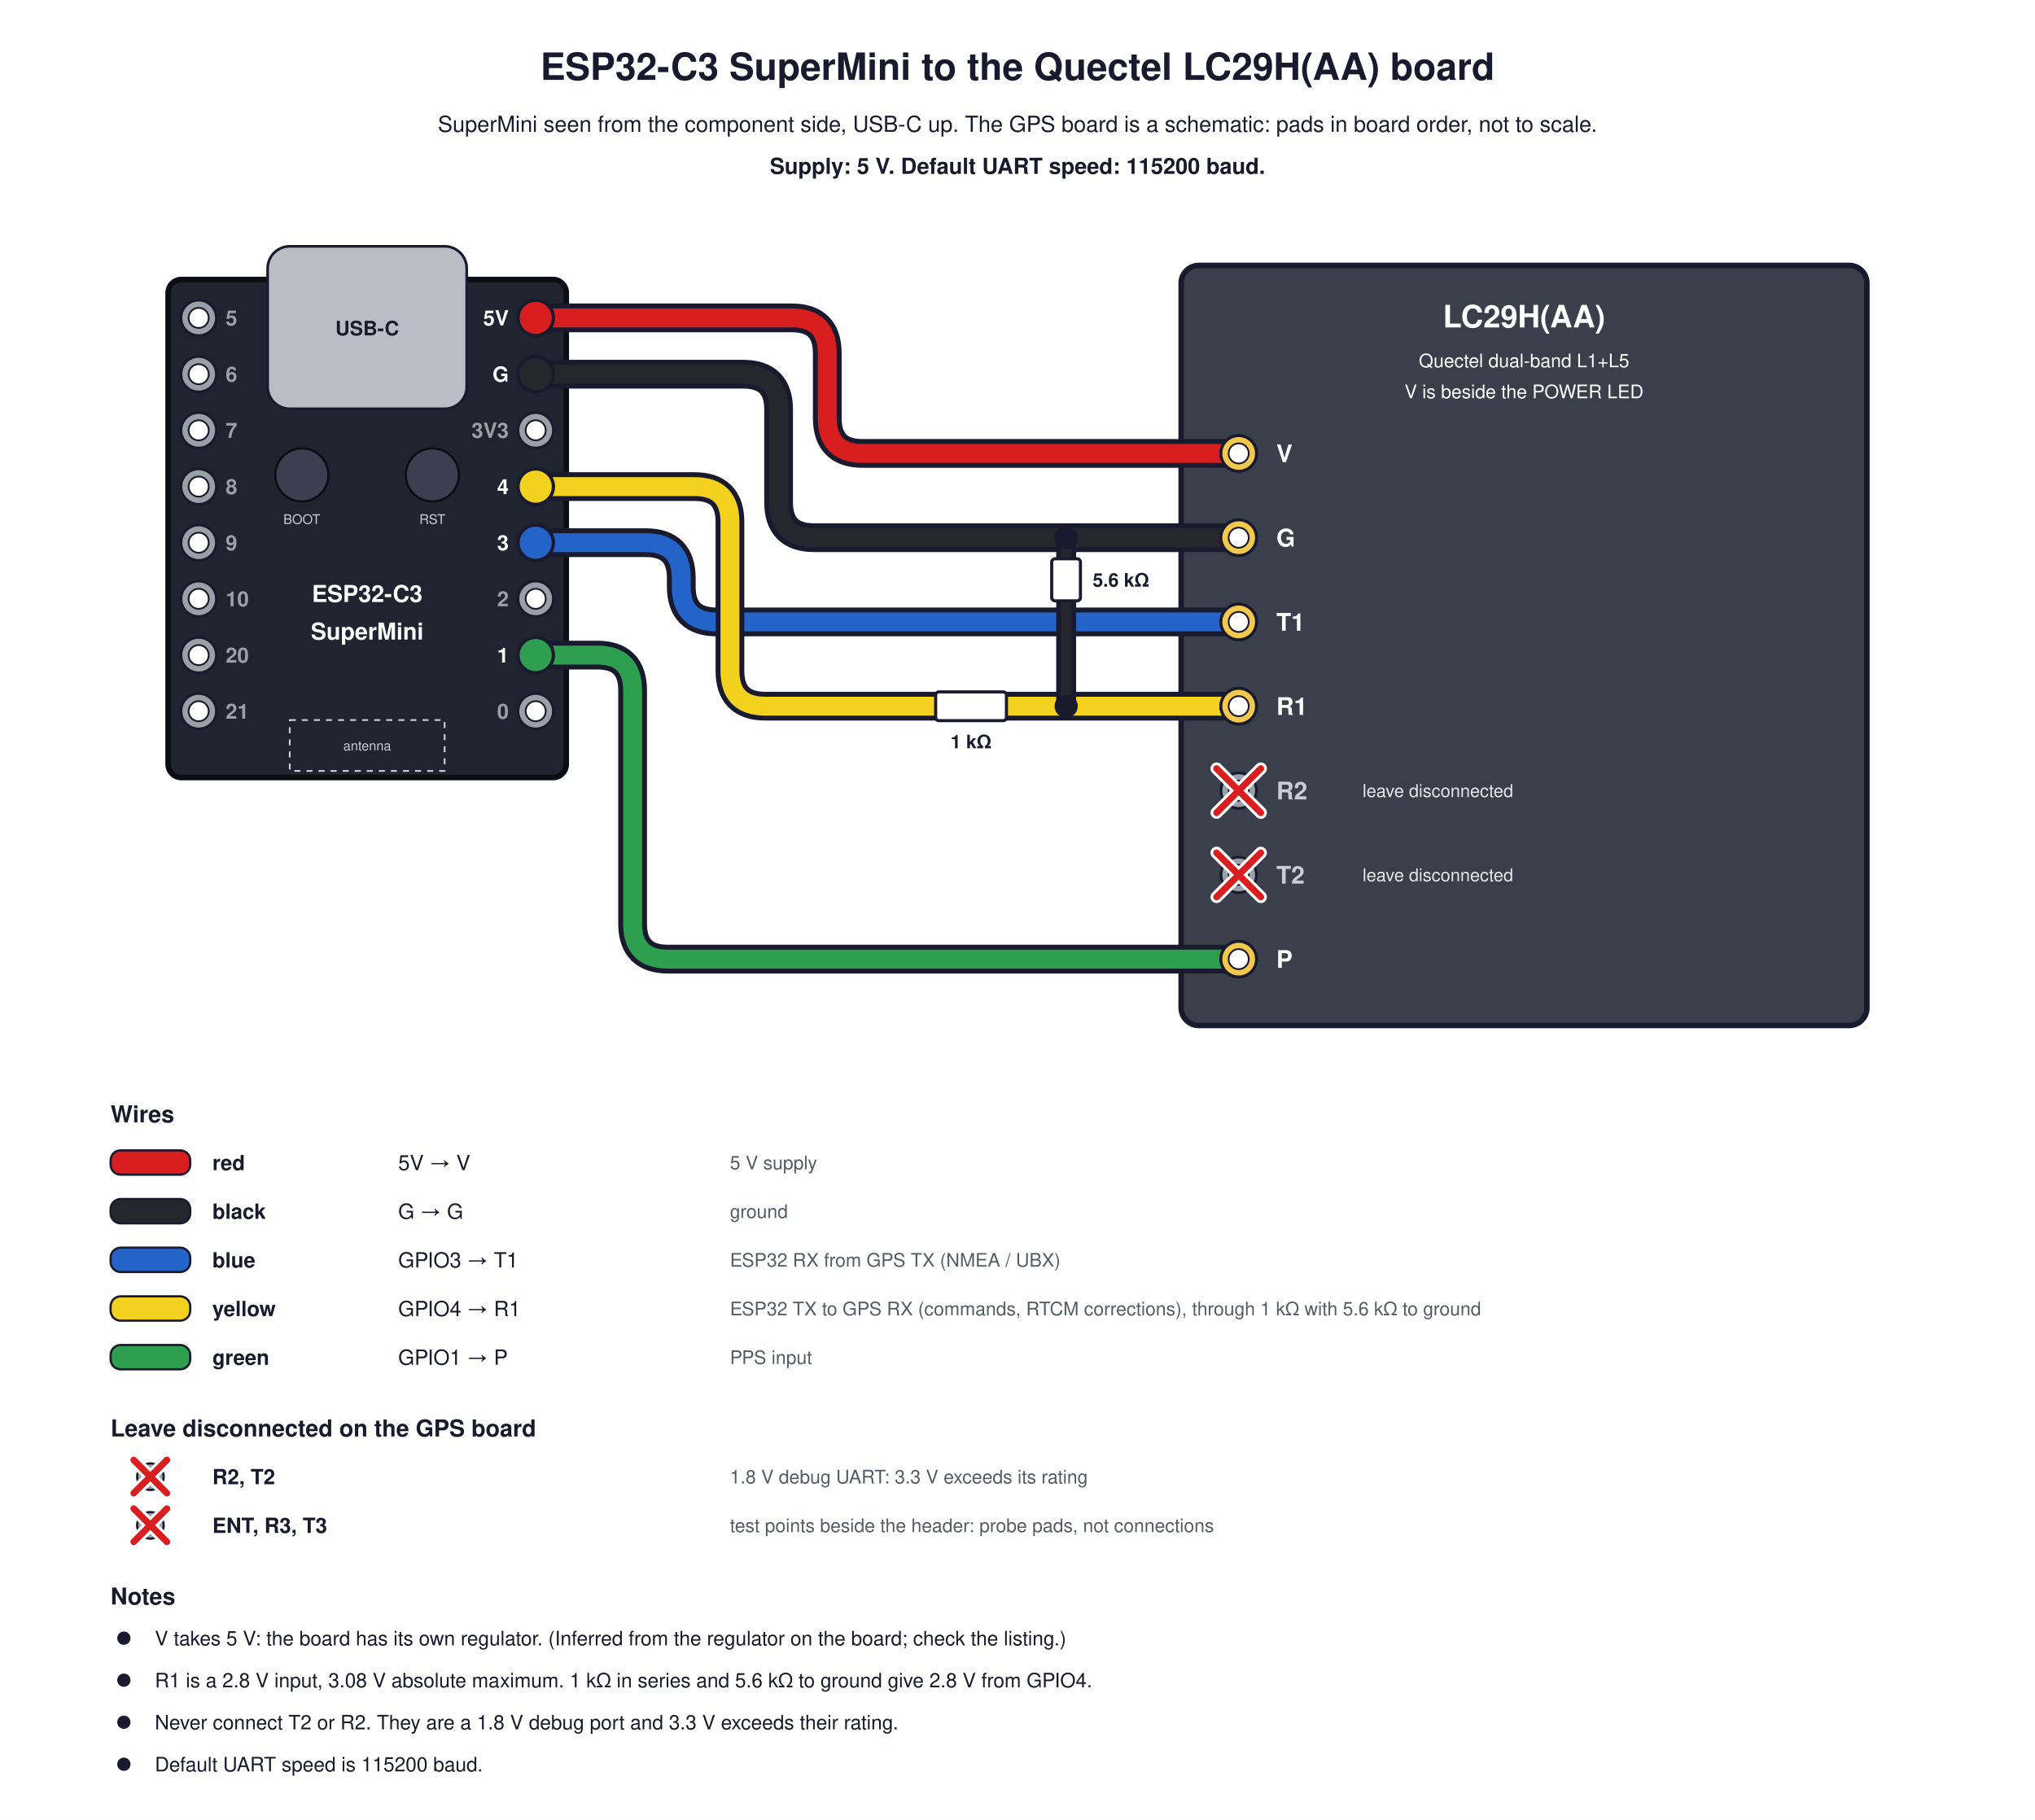
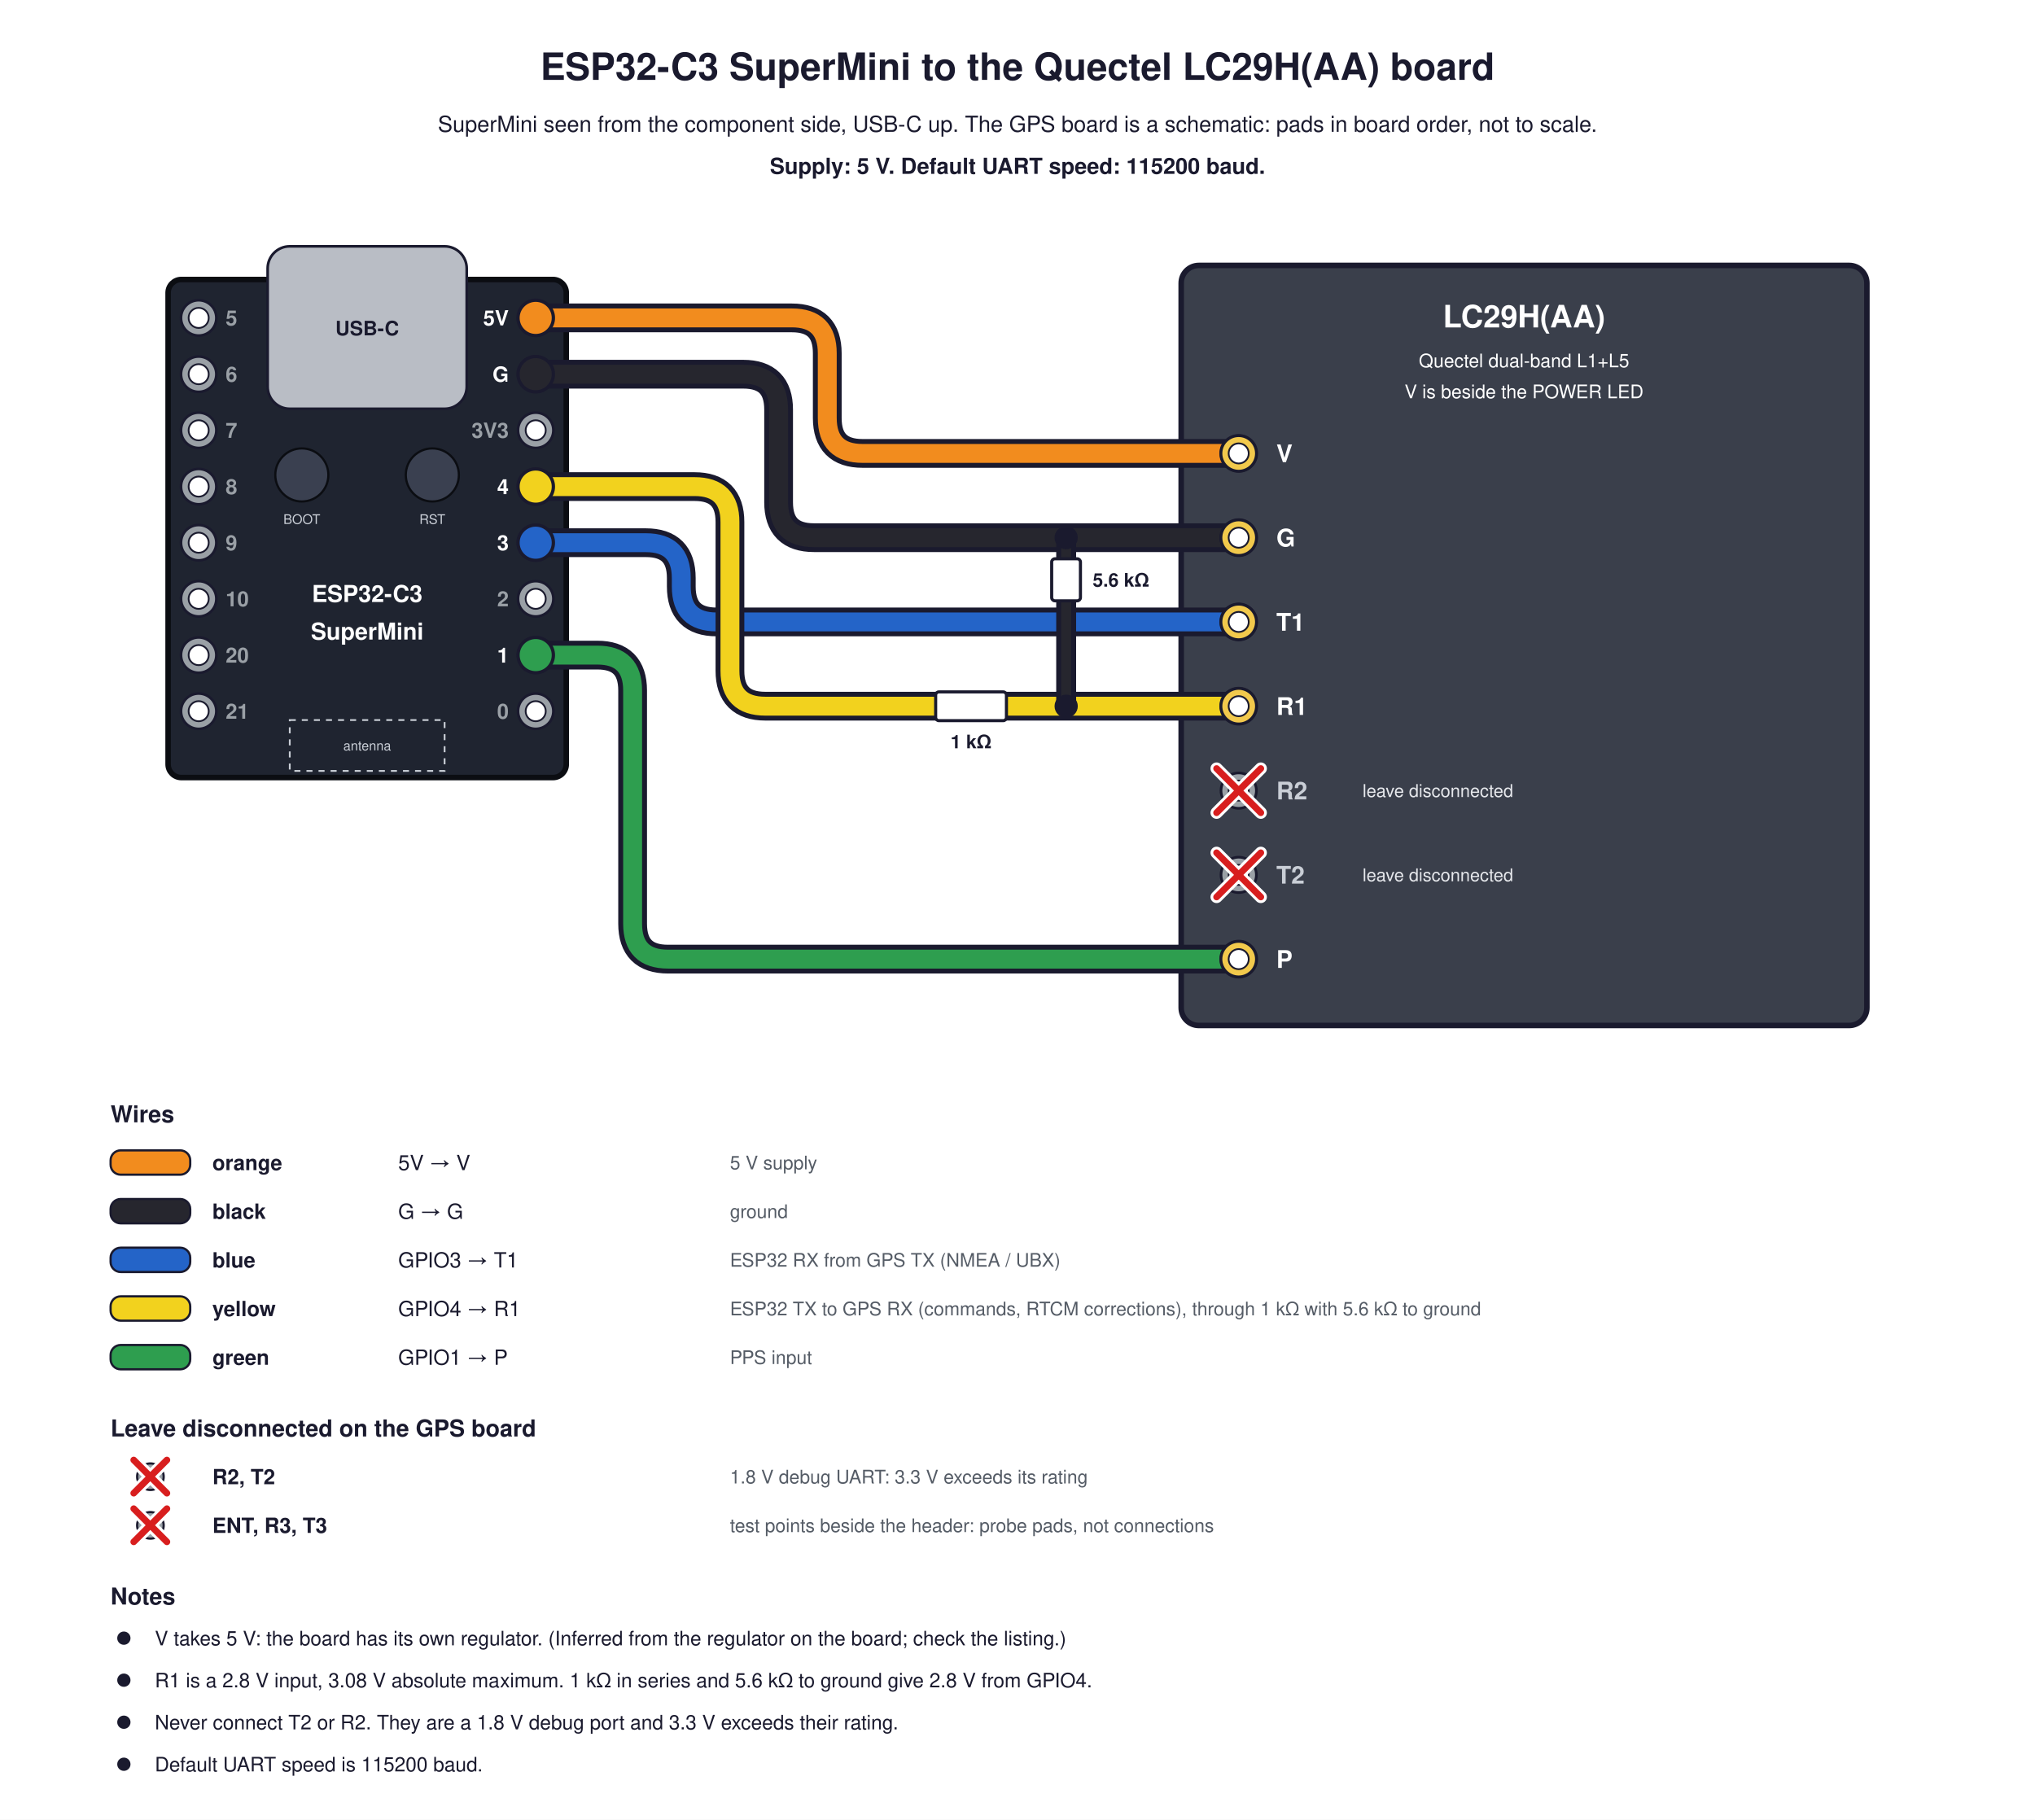
<svg xmlns="http://www.w3.org/2000/svg" width="1012" height="905" viewBox="0 0 1012 905">
  <rect width="100%" height="100%" fill="#ffffff" />
  <text x="506.0" y="33.0" font-size="18.7" font-family="Helvetica, Arial, sans-serif" font-weight="bold" fill="#1a1a2e" text-anchor="middle" dy="0.36em">ESP32-C3 SuperMini to the Quectel LC29H(AA) board</text>
  <text x="506.0" y="61.6" font-size="11.0" font-family="Helvetica, Arial, sans-serif" font-weight="normal" fill="#1a1a2e" text-anchor="middle" dy="0.36em">SuperMini seen from the component side, USB-C up. The GPS board is a schematic: pads in board order, not to scale.</text>
  <text x="506.0" y="82.5" font-size="11.0" font-family="Helvetica, Arial, sans-serif" font-weight="bold" fill="#1a1a2e" text-anchor="middle" dy="0.36em">Supply: 5 V.  Default UART speed: 115200 baud.</text>
  <g transform="translate(83.6 139.0)">
    <rect x="503.8" y="-7.0" width="341.0" height="378.0" rx="8.8" fill="#3a3f4b" stroke="#1a1a2e" stroke-width="2.75" />
    <text x="674.3" y="18.3" font-size="15.4" font-family="Helvetica, Arial, sans-serif" font-weight="bold" fill="#ffffff" text-anchor="middle" dy="0.36em">LC29H(AA)</text>
    <text x="674.3" y="40.3" font-size="9.3" font-family="Helvetica, Arial, sans-serif" font-weight="normal" fill="#ffffff" text-anchor="middle" dy="0.36em">Quectel dual-band L1+L5</text>
    <text x="674.3" y="55.7" font-size="9.3" font-family="Helvetica, Arial, sans-serif" font-weight="normal" fill="#ffffff" text-anchor="middle" dy="0.36em">V is beside the POWER LED</text>
    <rect x="0.0" y="0.0" width="198.0" height="247.7" rx="6.6" fill="#1f2430" stroke="#0b0d12" stroke-width="2.75" />
    <rect x="49.5" y="-16.5" width="99.0" height="80.8" rx="11.0" fill="#b9bdc5" stroke="#1a1a2e" stroke-width="1.32" />
    <text x="99.0" y="24.2" font-size="9.9" font-family="Helvetica, Arial, sans-serif" font-weight="bold" fill="#1a1a2e" text-anchor="middle" dy="0.36em">USB-C</text>
    <circle cx="66.5" cy="97.2" r="13.2" fill="#3a4050" stroke="#0b0d12" stroke-width="1.10" />
    <text x="66.5" y="119.2" font-size="6.6" font-family="Helvetica, Arial, sans-serif" font-weight="normal" fill="#c9ced6" text-anchor="middle" dy="0.36em">BOOT</text>
    <circle cx="131.4" cy="97.2" r="13.2" fill="#3a4050" stroke="#0b0d12" stroke-width="1.10" />
    <text x="131.4" y="119.2" font-size="6.6" font-family="Helvetica, Arial, sans-serif" font-weight="normal" fill="#c9ced6" text-anchor="middle" dy="0.36em">RST</text>
    <rect x="60.5" y="219.1" width="77.0" height="25.3" rx="0.0" fill="none" stroke="#c9ced6" stroke-width="0.88" stroke-dasharray="3 3" />
    <text x="99.0" y="231.8" font-size="6.6" font-family="Helvetica, Arial, sans-serif" font-weight="normal" fill="#c9ced6" text-anchor="middle" dy="0.36em">antenna</text>
    <text x="99.0" y="156.2" font-size="11.6" font-family="Helvetica, Arial, sans-serif" font-weight="bold" fill="#ffffff" text-anchor="middle" dy="0.36em">ESP32-C3</text>
    <text x="99.0" y="174.9" font-size="11.6" font-family="Helvetica, Arial, sans-serif" font-weight="bold" fill="#ffffff" text-anchor="middle" dy="0.36em">SuperMini</text>
    <circle cx="15.2" cy="19.1" r="8.8" fill="#9aa0a6" stroke="#1a1a2e" stroke-width="1.32" />
    <circle cx="15.2" cy="19.1" r="5.0" fill="#ffffff" stroke="#1a1a2e" stroke-width="0.88" />
    <text x="28.6" y="19.1" font-size="10.4" font-family="Helvetica, Arial, sans-serif" font-weight="bold" fill="#9aa0a6" text-anchor="start" dy="0.36em">5</text>
    <circle cx="15.2" cy="47.1" r="8.8" fill="#9aa0a6" stroke="#1a1a2e" stroke-width="1.32" />
    <circle cx="15.2" cy="47.1" r="5.0" fill="#ffffff" stroke="#1a1a2e" stroke-width="0.88" />
    <text x="28.6" y="47.1" font-size="10.4" font-family="Helvetica, Arial, sans-serif" font-weight="bold" fill="#9aa0a6" text-anchor="start" dy="0.36em">6</text>
    <circle cx="15.2" cy="75.0" r="8.8" fill="#9aa0a6" stroke="#1a1a2e" stroke-width="1.32" />
    <circle cx="15.2" cy="75.0" r="5.0" fill="#ffffff" stroke="#1a1a2e" stroke-width="0.88" />
    <text x="28.6" y="75.0" font-size="10.4" font-family="Helvetica, Arial, sans-serif" font-weight="bold" fill="#9aa0a6" text-anchor="start" dy="0.36em">7</text>
    <circle cx="15.2" cy="103.0" r="8.8" fill="#9aa0a6" stroke="#1a1a2e" stroke-width="1.32" />
    <circle cx="15.2" cy="103.0" r="5.0" fill="#ffffff" stroke="#1a1a2e" stroke-width="0.88" />
    <text x="28.6" y="103.0" font-size="10.4" font-family="Helvetica, Arial, sans-serif" font-weight="bold" fill="#9aa0a6" text-anchor="start" dy="0.36em">8</text>
    <circle cx="15.2" cy="130.9" r="8.8" fill="#9aa0a6" stroke="#1a1a2e" stroke-width="1.32" />
    <circle cx="15.2" cy="130.9" r="5.0" fill="#ffffff" stroke="#1a1a2e" stroke-width="0.88" />
    <text x="28.6" y="130.9" font-size="10.4" font-family="Helvetica, Arial, sans-serif" font-weight="bold" fill="#9aa0a6" text-anchor="start" dy="0.36em">9</text>
    <circle cx="15.2" cy="158.8" r="8.8" fill="#9aa0a6" stroke="#1a1a2e" stroke-width="1.32" />
    <circle cx="15.2" cy="158.8" r="5.0" fill="#ffffff" stroke="#1a1a2e" stroke-width="0.88" />
    <text x="28.6" y="158.8" font-size="10.4" font-family="Helvetica, Arial, sans-serif" font-weight="bold" fill="#9aa0a6" text-anchor="start" dy="0.36em">10</text>
    <circle cx="15.2" cy="186.8" r="8.8" fill="#9aa0a6" stroke="#1a1a2e" stroke-width="1.32" />
    <circle cx="15.2" cy="186.8" r="5.0" fill="#ffffff" stroke="#1a1a2e" stroke-width="0.88" />
    <text x="28.6" y="186.8" font-size="10.4" font-family="Helvetica, Arial, sans-serif" font-weight="bold" fill="#9aa0a6" text-anchor="start" dy="0.36em">20</text>
    <circle cx="15.2" cy="214.7" r="8.8" fill="#9aa0a6" stroke="#1a1a2e" stroke-width="1.32" />
    <circle cx="15.2" cy="214.7" r="5.0" fill="#ffffff" stroke="#1a1a2e" stroke-width="0.88" />
    <text x="28.6" y="214.7" font-size="10.4" font-family="Helvetica, Arial, sans-serif" font-weight="bold" fill="#9aa0a6" text-anchor="start" dy="0.36em">21</text>
    <circle cx="182.8" cy="19.1" r="8.8" fill="#f2c94c" stroke="#1a1a2e" stroke-width="1.32" />
    <circle cx="182.8" cy="19.1" r="5.0" fill="#ffffff" stroke="#1a1a2e" stroke-width="0.88" />
    <text x="169.4" y="19.1" font-size="10.4" font-family="Helvetica, Arial, sans-serif" font-weight="bold" fill="#ffffff" text-anchor="end" dy="0.36em">5V</text>
    <circle cx="182.8" cy="47.1" r="8.8" fill="#f2c94c" stroke="#1a1a2e" stroke-width="1.32" />
    <circle cx="182.8" cy="47.1" r="5.0" fill="#ffffff" stroke="#1a1a2e" stroke-width="0.88" />
    <text x="169.4" y="47.1" font-size="10.4" font-family="Helvetica, Arial, sans-serif" font-weight="bold" fill="#ffffff" text-anchor="end" dy="0.36em">G</text>
    <circle cx="182.8" cy="75.0" r="8.8" fill="#9aa0a6" stroke="#1a1a2e" stroke-width="1.32" />
    <circle cx="182.8" cy="75.0" r="5.0" fill="#ffffff" stroke="#1a1a2e" stroke-width="0.88" />
    <text x="169.4" y="75.0" font-size="10.4" font-family="Helvetica, Arial, sans-serif" font-weight="bold" fill="#9aa0a6" text-anchor="end" dy="0.36em">3V3</text>
    <circle cx="182.8" cy="103.0" r="8.8" fill="#f2c94c" stroke="#1a1a2e" stroke-width="1.32" />
    <circle cx="182.8" cy="103.0" r="5.0" fill="#ffffff" stroke="#1a1a2e" stroke-width="0.88" />
    <text x="169.4" y="103.0" font-size="10.4" font-family="Helvetica, Arial, sans-serif" font-weight="bold" fill="#ffffff" text-anchor="end" dy="0.36em">4</text>
    <circle cx="182.8" cy="130.9" r="8.8" fill="#f2c94c" stroke="#1a1a2e" stroke-width="1.32" />
    <circle cx="182.8" cy="130.9" r="5.0" fill="#ffffff" stroke="#1a1a2e" stroke-width="0.88" />
    <text x="169.4" y="130.9" font-size="10.4" font-family="Helvetica, Arial, sans-serif" font-weight="bold" fill="#ffffff" text-anchor="end" dy="0.36em">3</text>
    <circle cx="182.8" cy="158.8" r="8.8" fill="#9aa0a6" stroke="#1a1a2e" stroke-width="1.32" />
    <circle cx="182.8" cy="158.8" r="5.0" fill="#ffffff" stroke="#1a1a2e" stroke-width="0.88" />
    <text x="169.4" y="158.8" font-size="10.4" font-family="Helvetica, Arial, sans-serif" font-weight="bold" fill="#9aa0a6" text-anchor="end" dy="0.36em">2</text>
    <circle cx="182.8" cy="186.8" r="8.8" fill="#f2c94c" stroke="#1a1a2e" stroke-width="1.32" />
    <circle cx="182.8" cy="186.8" r="5.0" fill="#ffffff" stroke="#1a1a2e" stroke-width="0.88" />
    <text x="169.4" y="186.8" font-size="10.4" font-family="Helvetica, Arial, sans-serif" font-weight="bold" fill="#ffffff" text-anchor="end" dy="0.36em">1</text>
    <circle cx="182.8" cy="214.7" r="8.8" fill="#9aa0a6" stroke="#1a1a2e" stroke-width="1.32" />
    <circle cx="182.8" cy="214.7" r="5.0" fill="#ffffff" stroke="#1a1a2e" stroke-width="0.88" />
    <text x="169.4" y="214.7" font-size="10.4" font-family="Helvetica, Arial, sans-serif" font-weight="bold" fill="#9aa0a6" text-anchor="end" dy="0.36em">0</text>
    <path d="M 182.8 19.1 L 310.2 19.1 Q 327.8 19.1 327.8 36.7 L 327.8 68.9 Q 327.8 86.5 345.4 86.5 L 532.4 86.5" fill="none" stroke="#1a1a2e" stroke-width="14.3" stroke-linecap="round" />
-     <path d="M 182.8 19.1 L 310.2 19.1 Q 327.8 19.1 327.8 36.7 L 327.8 68.9 Q 327.8 86.5 345.4 86.5 L 532.4 86.5" fill="none" stroke="#d81e1e" stroke-width="9.4" stroke-linecap="round" />
-     <circle cx="182.8" cy="19.1" r="8.8" fill="#d81e1e" stroke="#1a1a2e" stroke-width="1.65" />
-     <circle cx="532.4" cy="86.5" r="8.8" fill="#d81e1e" stroke="#1a1a2e" stroke-width="1.65" />
+     <path d="M 182.8 19.1 L 310.2 19.1 Q 327.8 19.1 327.8 36.7 L 327.8 68.9 Q 327.8 86.5 345.4 86.5 L 532.4 86.5" fill="none" stroke="#f28c1e" stroke-width="9.4" stroke-linecap="round" />
+     <circle cx="182.8" cy="19.1" r="8.8" fill="#f28c1e" stroke="#1a1a2e" stroke-width="1.65" />
+     <circle cx="532.4" cy="86.5" r="8.8" fill="#f28c1e" stroke="#1a1a2e" stroke-width="1.65" />
    <path d="M 182.8 47.1 L 286.0 47.1 Q 303.6 47.1 303.6 64.7 L 303.6 110.8 Q 303.6 128.4 321.2 128.4 L 532.4 128.4" fill="none" stroke="#1a1a2e" stroke-width="14.3" stroke-linecap="round" />
    <path d="M 182.8 47.1 L 286.0 47.1 Q 303.6 47.1 303.6 64.7 L 303.6 110.8 Q 303.6 128.4 321.2 128.4 L 532.4 128.4" fill="none" stroke="#26262e" stroke-width="9.4" stroke-linecap="round" />
    <circle cx="182.8" cy="47.1" r="8.8" fill="#26262e" stroke="#1a1a2e" stroke-width="1.65" />
    <circle cx="532.4" cy="128.4" r="8.8" fill="#26262e" stroke="#1a1a2e" stroke-width="1.65" />
    <path d="M 182.8 130.9 L 237.6 130.9 Q 255.2 130.9 255.2 148.5 L 255.2 152.7 Q 255.2 170.3 272.8 170.3 L 532.4 170.3" fill="none" stroke="#1a1a2e" stroke-width="14.3" stroke-linecap="round" />
    <path d="M 182.8 130.9 L 237.6 130.9 Q 255.2 130.9 255.2 148.5 L 255.2 152.7 Q 255.2 170.3 272.8 170.3 L 532.4 170.3" fill="none" stroke="#2464c8" stroke-width="9.4" stroke-linecap="round" />
    <circle cx="182.8" cy="130.9" r="8.8" fill="#2464c8" stroke="#1a1a2e" stroke-width="1.65" />
    <circle cx="532.4" cy="170.3" r="8.8" fill="#2464c8" stroke="#1a1a2e" stroke-width="1.65" />
    <path d="M 182.8 103.0 L 261.8 103.0 Q 279.4 103.0 279.4 120.6 L 279.4 194.6 Q 279.4 212.2 297.0 212.2 L 532.4 212.2" fill="none" stroke="#1a1a2e" stroke-width="14.3" stroke-linecap="round" />
    <path d="M 182.8 103.0 L 261.8 103.0 Q 279.4 103.0 279.4 120.6 L 279.4 194.6 Q 279.4 212.2 297.0 212.2 L 532.4 212.2" fill="none" stroke="#f2d21e" stroke-width="9.4" stroke-linecap="round" />
    <circle cx="182.8" cy="103.0" r="8.8" fill="#f2d21e" stroke="#1a1a2e" stroke-width="1.65" />
    <circle cx="532.4" cy="212.2" r="8.8" fill="#f2d21e" stroke="#1a1a2e" stroke-width="1.65" />
    <path d="M 182.8 186.8 L 213.4 186.8 Q 231.0 186.8 231.0 204.4 L 231.0 320.4 Q 231.0 338.0 248.6 338.0 L 532.4 338.0" fill="none" stroke="#1a1a2e" stroke-width="14.3" stroke-linecap="round" />
    <path d="M 182.8 186.8 L 213.4 186.8 Q 231.0 186.8 231.0 204.4 L 231.0 320.4 Q 231.0 338.0 248.6 338.0 L 532.4 338.0" fill="none" stroke="#2e9e4f" stroke-width="9.4" stroke-linecap="round" />
    <circle cx="182.8" cy="186.8" r="8.8" fill="#2e9e4f" stroke="#1a1a2e" stroke-width="1.65" />
    <circle cx="532.4" cy="338.0" r="8.8" fill="#2e9e4f" stroke="#1a1a2e" stroke-width="1.65" />
    <path d="M 446.6 212.2 L 446.6 128.4" fill="none" stroke="#1a1a2e" stroke-width="9.9" stroke-linecap="round" />
    <path d="M 446.6 212.2 L 446.6 128.4" fill="none" stroke="#26262e" stroke-width="5.0" stroke-linecap="round" />
    <rect x="439.4" y="138.9" width="14.3" height="20.9" rx="1.6" fill="#ffffff" stroke="#1a1a2e" stroke-width="1.54" />
    <text x="459.8" y="149.4" font-size="9.3" font-family="Helvetica, Arial, sans-serif" font-weight="bold" fill="#1a1a2e" text-anchor="start" dy="0.36em" stroke="#ffffff" stroke-width="3.8" paint-order="stroke" stroke-linejoin="round">5.6 kΩ</text>
    <rect x="381.7" y="205.1" width="35.2" height="14.3" rx="1.6" fill="#ffffff" stroke="#1a1a2e" stroke-width="1.54" />
    <text x="399.3" y="229.8" font-size="9.3" font-family="Helvetica, Arial, sans-serif" font-weight="bold" fill="#1a1a2e" text-anchor="middle" dy="0.36em" stroke="#ffffff" stroke-width="3.8" paint-order="stroke" stroke-linejoin="round">1 kΩ</text>
    <circle cx="446.6" cy="212.2" r="5.5" fill="#1a1a2e" stroke="#1a1a2e" stroke-width="0.55" />
    <circle cx="446.6" cy="128.4" r="5.5" fill="#1a1a2e" stroke="#1a1a2e" stroke-width="0.55" />
    <circle cx="532.4" cy="86.5" r="8.8" fill="#f2c94c" stroke="#1a1a2e" stroke-width="1.32" />
    <circle cx="532.4" cy="86.5" r="5.0" fill="#ffffff" stroke="#1a1a2e" stroke-width="0.88" />
    <circle cx="532.4" cy="128.4" r="8.8" fill="#f2c94c" stroke="#1a1a2e" stroke-width="1.32" />
    <circle cx="532.4" cy="128.4" r="5.0" fill="#ffffff" stroke="#1a1a2e" stroke-width="0.88" />
    <circle cx="532.4" cy="170.3" r="8.8" fill="#f2c94c" stroke="#1a1a2e" stroke-width="1.32" />
    <circle cx="532.4" cy="170.3" r="5.0" fill="#ffffff" stroke="#1a1a2e" stroke-width="0.88" />
    <circle cx="532.4" cy="212.2" r="8.8" fill="#f2c94c" stroke="#1a1a2e" stroke-width="1.32" />
    <circle cx="532.4" cy="212.2" r="5.0" fill="#ffffff" stroke="#1a1a2e" stroke-width="0.88" />
    <circle cx="532.4" cy="254.2" r="8.8" fill="#9aa0a6" stroke="#1a1a2e" stroke-width="1.32" />
    <circle cx="532.4" cy="254.2" r="5.0" fill="#ffffff" stroke="#1a1a2e" stroke-width="0.88" />
    <line x1="521.4" y1="243.2" x2="543.4" y2="265.2" stroke="#ffffff" stroke-width="6.05" stroke-linecap="round" />
    <line x1="521.4" y1="265.2" x2="543.4" y2="243.2" stroke="#ffffff" stroke-width="6.05" stroke-linecap="round" />
    <line x1="521.4" y1="243.2" x2="543.4" y2="265.2" stroke="#d81e1e" stroke-width="3.30" stroke-linecap="round" />
    <line x1="521.4" y1="265.2" x2="543.4" y2="243.2" stroke="#d81e1e" stroke-width="3.30" stroke-linecap="round" />
    <circle cx="532.4" cy="296.1" r="8.8" fill="#9aa0a6" stroke="#1a1a2e" stroke-width="1.32" />
    <circle cx="532.4" cy="296.1" r="5.0" fill="#ffffff" stroke="#1a1a2e" stroke-width="0.88" />
    <line x1="521.4" y1="285.1" x2="543.4" y2="307.1" stroke="#ffffff" stroke-width="6.05" stroke-linecap="round" />
    <line x1="521.4" y1="307.1" x2="543.4" y2="285.1" stroke="#ffffff" stroke-width="6.05" stroke-linecap="round" />
    <line x1="521.4" y1="285.1" x2="543.4" y2="307.1" stroke="#d81e1e" stroke-width="3.30" stroke-linecap="round" />
    <line x1="521.4" y1="307.1" x2="543.4" y2="285.1" stroke="#d81e1e" stroke-width="3.30" stroke-linecap="round" />
    <circle cx="532.4" cy="338.0" r="8.8" fill="#f2c94c" stroke="#1a1a2e" stroke-width="1.32" />
    <circle cx="532.4" cy="338.0" r="5.0" fill="#ffffff" stroke="#1a1a2e" stroke-width="0.88" />
    <text x="551.1" y="86.5" font-size="12.1" font-family="Helvetica, Arial, sans-serif" font-weight="bold" fill="#ffffff" text-anchor="start" dy="0.36em">V</text>
    <text x="551.1" y="128.4" font-size="12.1" font-family="Helvetica, Arial, sans-serif" font-weight="bold" fill="#ffffff" text-anchor="start" dy="0.36em">G</text>
    <text x="551.1" y="170.3" font-size="12.1" font-family="Helvetica, Arial, sans-serif" font-weight="bold" fill="#ffffff" text-anchor="start" dy="0.36em">T1</text>
    <text x="551.1" y="212.2" font-size="12.1" font-family="Helvetica, Arial, sans-serif" font-weight="bold" fill="#ffffff" text-anchor="start" dy="0.36em">R1</text>
    <text x="551.1" y="254.2" font-size="12.1" font-family="Helvetica, Arial, sans-serif" font-weight="bold" fill="#c9ced6" text-anchor="start" dy="0.36em">R2</text>
    <text x="594.0" y="254.2" font-size="8.8" font-family="Helvetica, Arial, sans-serif" font-weight="normal" fill="#e6e8ec" text-anchor="start" dy="0.36em">leave disconnected</text>
    <text x="551.1" y="296.1" font-size="12.1" font-family="Helvetica, Arial, sans-serif" font-weight="bold" fill="#c9ced6" text-anchor="start" dy="0.36em">T2</text>
    <text x="594.0" y="296.1" font-size="8.8" font-family="Helvetica, Arial, sans-serif" font-weight="normal" fill="#e6e8ec" text-anchor="start" dy="0.36em">leave disconnected</text>
    <text x="551.1" y="338.0" font-size="12.1" font-family="Helvetica, Arial, sans-serif" font-weight="bold" fill="#ffffff" text-anchor="start" dy="0.36em">P</text>
  </g>
  <text x="55.0" y="554.0" font-size="11.6" font-family="Helvetica, Arial, sans-serif" font-weight="bold" fill="#1a1a2e" text-anchor="start" dy="0.36em">Wires</text>
-   <rect x="55.0" y="572.1" width="39.6" height="12.1" fill="#d81e1e" stroke="#1a1a2e" stroke-width="1.1" rx="5.0" />
-   <text x="105.6" y="578.2" font-size="10.4" font-family="Helvetica, Arial, sans-serif" font-weight="bold" fill="#1a1a2e" text-anchor="start" dy="0.36em">red</text>
+   <rect x="55.0" y="572.1" width="39.6" height="12.1" fill="#f28c1e" stroke="#1a1a2e" stroke-width="1.1" rx="5.0" />
+   <text x="105.6" y="578.2" font-size="10.4" font-family="Helvetica, Arial, sans-serif" font-weight="bold" fill="#1a1a2e" text-anchor="start" dy="0.36em">orange</text>
  <text x="198.0" y="578.2" font-size="10.4" font-family="Helvetica, Arial, sans-serif" font-weight="normal" fill="#1a1a2e" text-anchor="start" dy="0.36em">5V → V</text>
  <text x="363.0" y="578.2" font-size="9.3" font-family="Helvetica, Arial, sans-serif" font-weight="normal" fill="#555c66" text-anchor="start" dy="0.36em">5 V supply</text>
  <rect x="55.0" y="596.3" width="39.6" height="12.1" fill="#26262e" stroke="#1a1a2e" stroke-width="1.1" rx="5.0" />
  <text x="105.6" y="602.4" font-size="10.4" font-family="Helvetica, Arial, sans-serif" font-weight="bold" fill="#1a1a2e" text-anchor="start" dy="0.36em">black</text>
  <text x="198.0" y="602.4" font-size="10.4" font-family="Helvetica, Arial, sans-serif" font-weight="normal" fill="#1a1a2e" text-anchor="start" dy="0.36em">G → G</text>
  <text x="363.0" y="602.4" font-size="9.3" font-family="Helvetica, Arial, sans-serif" font-weight="normal" fill="#555c66" text-anchor="start" dy="0.36em">ground</text>
  <rect x="55.0" y="620.5" width="39.6" height="12.1" fill="#2464c8" stroke="#1a1a2e" stroke-width="1.1" rx="5.0" />
  <text x="105.6" y="626.6" font-size="10.4" font-family="Helvetica, Arial, sans-serif" font-weight="bold" fill="#1a1a2e" text-anchor="start" dy="0.36em">blue</text>
  <text x="198.0" y="626.6" font-size="10.4" font-family="Helvetica, Arial, sans-serif" font-weight="normal" fill="#1a1a2e" text-anchor="start" dy="0.36em">GPIO3 → T1</text>
  <text x="363.0" y="626.6" font-size="9.3" font-family="Helvetica, Arial, sans-serif" font-weight="normal" fill="#555c66" text-anchor="start" dy="0.36em">ESP32 RX from GPS TX (NMEA / UBX)</text>
  <rect x="55.0" y="644.7" width="39.6" height="12.1" fill="#f2d21e" stroke="#1a1a2e" stroke-width="1.1" rx="5.0" />
  <text x="105.6" y="650.8" font-size="10.4" font-family="Helvetica, Arial, sans-serif" font-weight="bold" fill="#1a1a2e" text-anchor="start" dy="0.36em">yellow</text>
  <text x="198.0" y="650.8" font-size="10.4" font-family="Helvetica, Arial, sans-serif" font-weight="normal" fill="#1a1a2e" text-anchor="start" dy="0.36em">GPIO4 → R1</text>
  <text x="363.0" y="650.8" font-size="9.3" font-family="Helvetica, Arial, sans-serif" font-weight="normal" fill="#555c66" text-anchor="start" dy="0.36em">ESP32 TX to GPS RX (commands, RTCM corrections), through 1 kΩ with 5.6 kΩ to ground</text>
  <rect x="55.0" y="668.9" width="39.6" height="12.1" fill="#2e9e4f" stroke="#1a1a2e" stroke-width="1.1" rx="5.0" />
  <text x="105.6" y="675.0" font-size="10.4" font-family="Helvetica, Arial, sans-serif" font-weight="bold" fill="#1a1a2e" text-anchor="start" dy="0.36em">green</text>
  <text x="198.0" y="675.0" font-size="10.4" font-family="Helvetica, Arial, sans-serif" font-weight="normal" fill="#1a1a2e" text-anchor="start" dy="0.36em">GPIO1 → P</text>
  <text x="363.0" y="675.0" font-size="9.3" font-family="Helvetica, Arial, sans-serif" font-weight="normal" fill="#555c66" text-anchor="start" dy="0.36em">PPS input</text>
  <text x="55.0" y="710.2" font-size="11.6" font-family="Helvetica, Arial, sans-serif" font-weight="bold" fill="#1a1a2e" text-anchor="start" dy="0.36em">Leave disconnected on the GPS board</text>
  <g transform="translate(0.0 0.0)">
    <circle cx="74.8" cy="734.4" r="6.6" fill="#9aa0a6" stroke="#1a1a2e" stroke-width="1.10" />
    <line x1="66.5" y1="726.1" x2="83.0" y2="742.6" stroke="#ffffff" stroke-width="6.05" stroke-linecap="round" />
    <line x1="66.5" y1="742.6" x2="83.0" y2="726.1" stroke="#ffffff" stroke-width="6.05" stroke-linecap="round" />
    <line x1="66.5" y1="726.1" x2="83.0" y2="742.6" stroke="#d81e1e" stroke-width="3.30" stroke-linecap="round" />
    <line x1="66.5" y1="742.6" x2="83.0" y2="726.1" stroke="#d81e1e" stroke-width="3.30" stroke-linecap="round" />
  </g>
  <text x="105.6" y="734.4" font-size="10.4" font-family="Helvetica, Arial, sans-serif" font-weight="bold" fill="#1a1a2e" text-anchor="start" dy="0.36em">R2, T2</text>
  <text x="363.0" y="734.4" font-size="9.3" font-family="Helvetica, Arial, sans-serif" font-weight="normal" fill="#555c66" text-anchor="start" dy="0.36em">1.8 V debug UART: 3.3 V exceeds its rating</text>
  <g transform="translate(0.0 0.0)">
    <circle cx="74.8" cy="758.6" r="6.6" fill="#9aa0a6" stroke="#1a1a2e" stroke-width="1.10" />
    <line x1="66.5" y1="750.3" x2="83.0" y2="766.8" stroke="#ffffff" stroke-width="6.05" stroke-linecap="round" />
    <line x1="66.5" y1="766.8" x2="83.0" y2="750.3" stroke="#ffffff" stroke-width="6.05" stroke-linecap="round" />
    <line x1="66.5" y1="750.3" x2="83.0" y2="766.8" stroke="#d81e1e" stroke-width="3.30" stroke-linecap="round" />
    <line x1="66.5" y1="766.8" x2="83.0" y2="750.3" stroke="#d81e1e" stroke-width="3.30" stroke-linecap="round" />
  </g>
  <text x="105.6" y="758.6" font-size="10.4" font-family="Helvetica, Arial, sans-serif" font-weight="bold" fill="#1a1a2e" text-anchor="start" dy="0.36em">ENT, R3, T3</text>
  <text x="363.0" y="758.6" font-size="9.3" font-family="Helvetica, Arial, sans-serif" font-weight="normal" fill="#555c66" text-anchor="start" dy="0.36em">test points beside the header: probe pads, not connections</text>
  <text x="55.0" y="793.8" font-size="11.6" font-family="Helvetica, Arial, sans-serif" font-weight="bold" fill="#1a1a2e" text-anchor="start" dy="0.36em">Notes</text>
  <circle cx="61.6" cy="814.7" r="3.3" fill="#1a1a2e" />
  <text x="77.0" y="814.7" font-size="9.9" font-family="Helvetica, Arial, sans-serif" font-weight="normal" fill="#1a1a2e" text-anchor="start" dy="0.36em">V takes 5 V: the board has its own regulator. (Inferred from the regulator on the board; check the listing.)</text>
  <circle cx="61.6" cy="835.6" r="3.3" fill="#1a1a2e" />
  <text x="77.0" y="835.6" font-size="9.9" font-family="Helvetica, Arial, sans-serif" font-weight="normal" fill="#1a1a2e" text-anchor="start" dy="0.36em">R1 is a 2.8 V input, 3.08 V absolute maximum. 1 kΩ in series and 5.6 kΩ to ground give 2.8 V from GPIO4.</text>
  <circle cx="61.6" cy="856.5" r="3.3" fill="#1a1a2e" />
  <text x="77.0" y="856.5" font-size="9.9" font-family="Helvetica, Arial, sans-serif" font-weight="normal" fill="#1a1a2e" text-anchor="start" dy="0.36em">Never connect T2 or R2. They are a 1.8 V debug port and 3.3 V exceeds their rating.</text>
  <circle cx="61.6" cy="877.4" r="3.3" fill="#1a1a2e" />
  <text x="77.0" y="877.4" font-size="9.9" font-family="Helvetica, Arial, sans-serif" font-weight="normal" fill="#1a1a2e" text-anchor="start" dy="0.36em">Default UART speed is 115200 baud.</text>
</svg>
